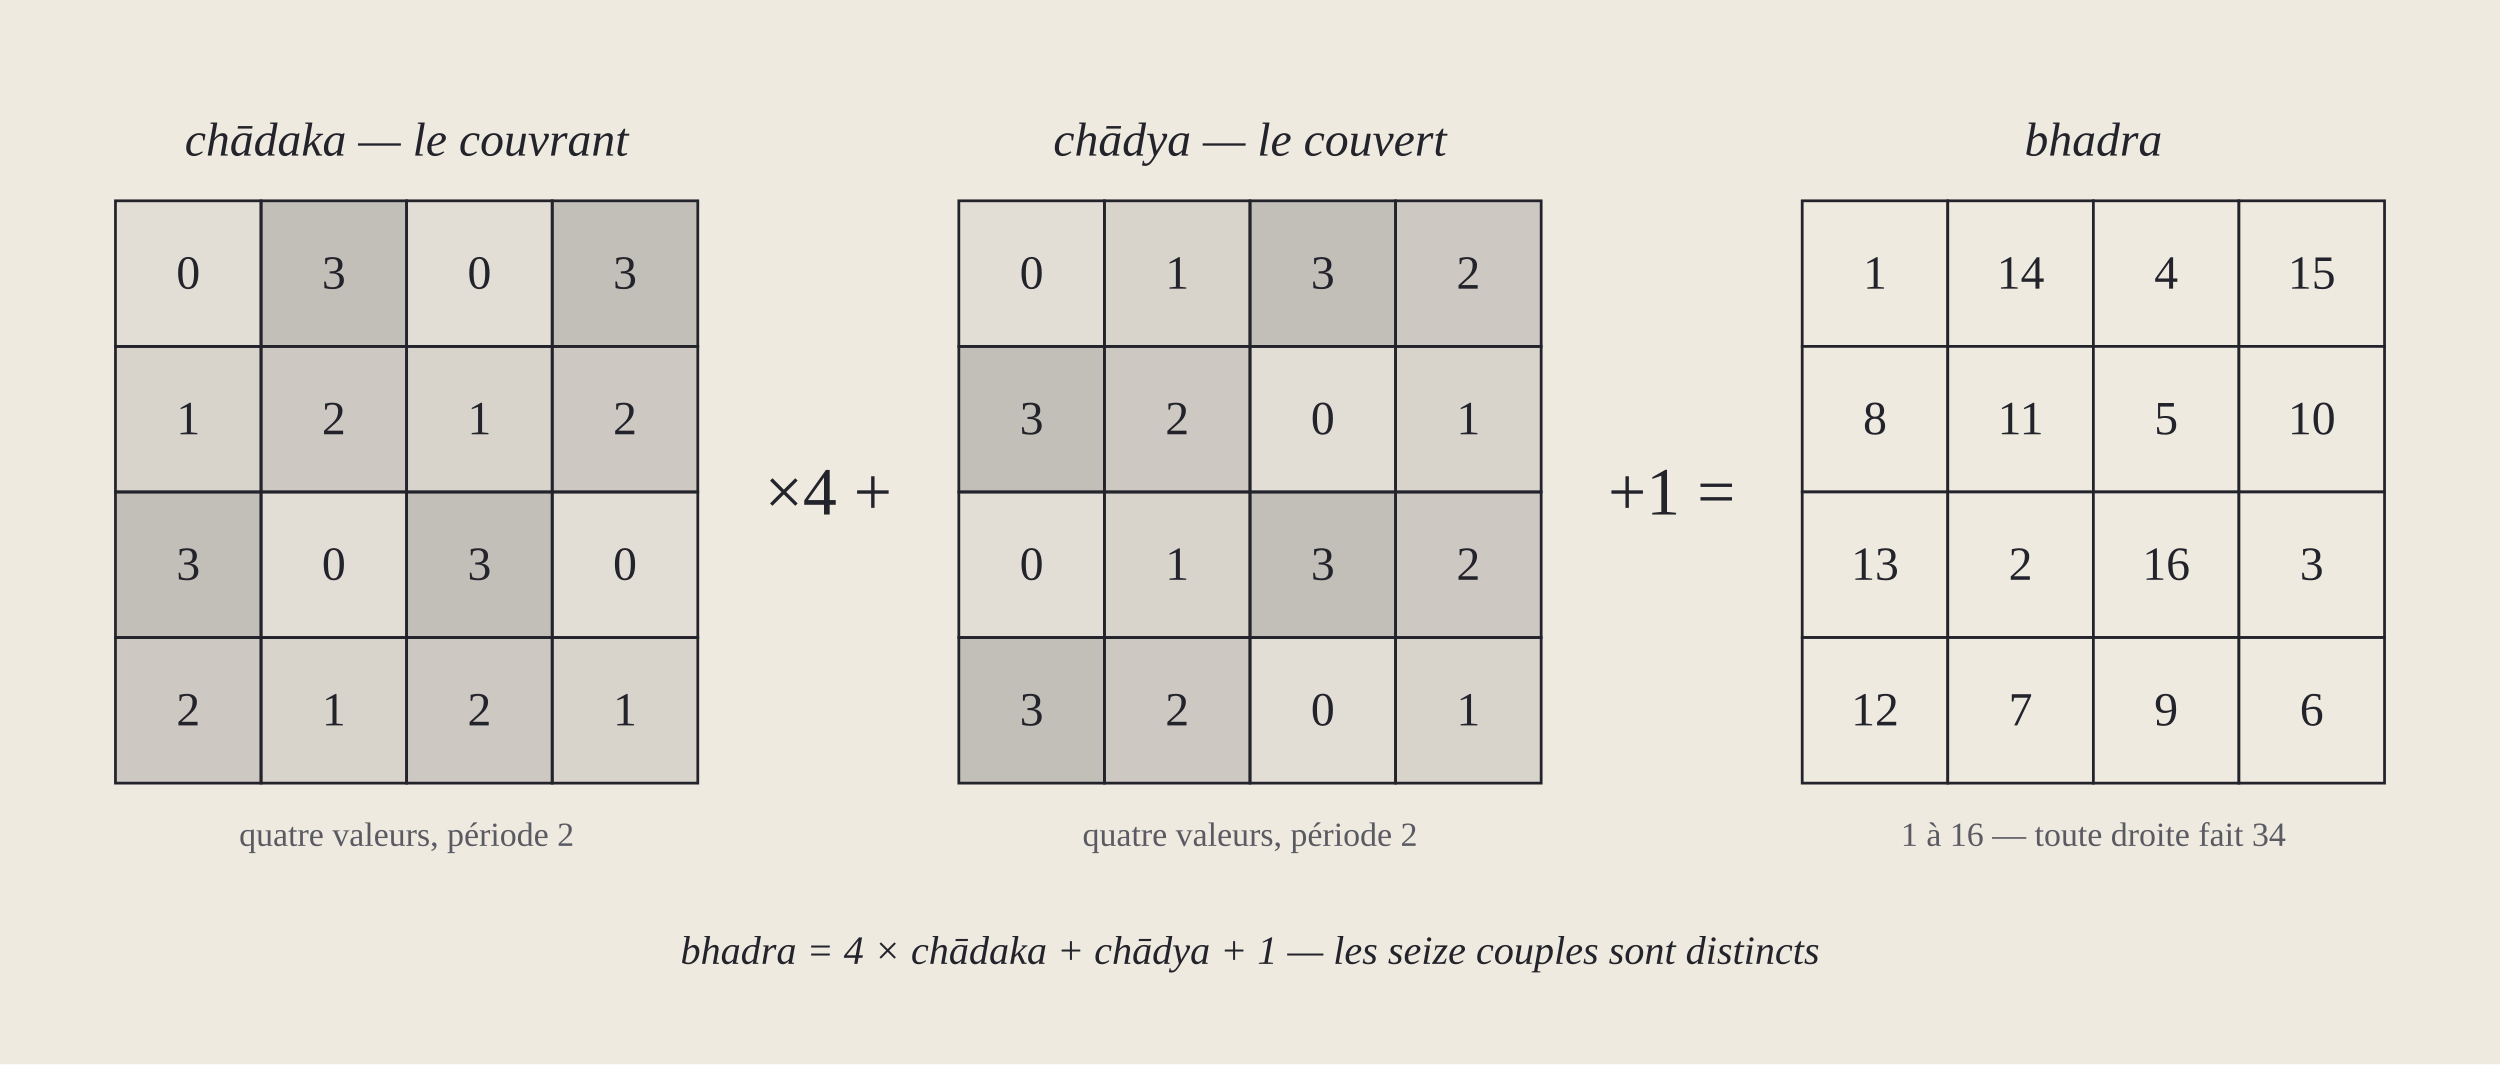
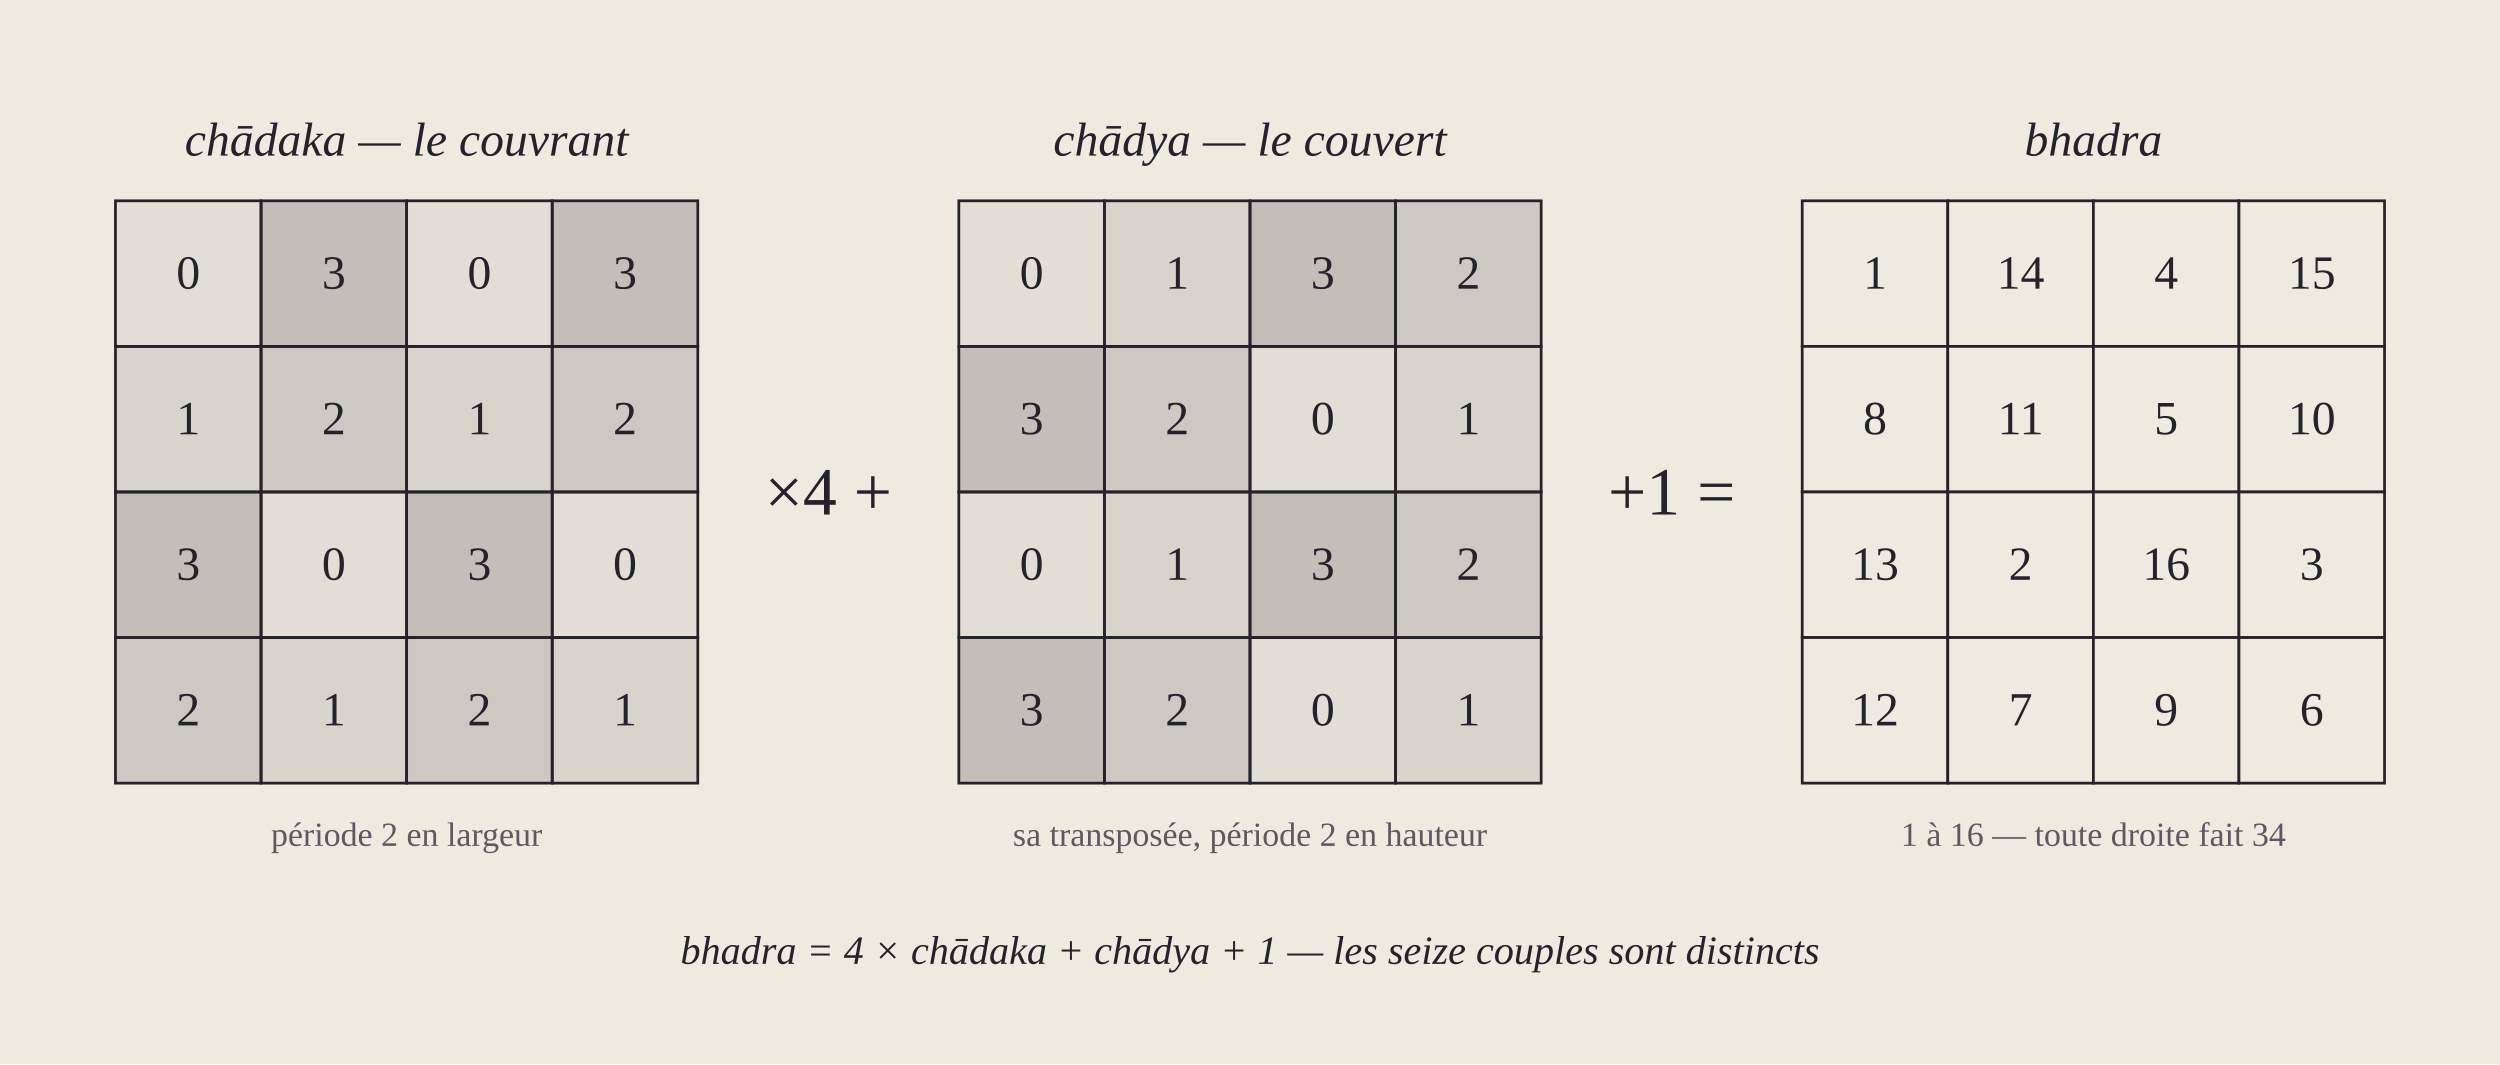
- <svg xmlns="http://www.w3.org/2000/svg" viewBox="0 0 996 424" width="996" height="424" role="img" aria-label="Deux trames de periode deux superposees donnant un carre pandiagonal d ordre 4 dont toute droite fait 34">
+ <svg xmlns="http://www.w3.org/2000/svg" viewBox="0 0 996 424" role="img" aria-label="Trois grilles de quatre sur quatre. À gauche le chādaka, dont les lignes se répètent de période deux en largeur. Au centre le chādya, sa transposée, de période deux en hauteur. À droite leur combinaison : les entiers de un à seize, dont les quatre lignes, les quatre colonnes et les huit diagonales brisées font toutes trente-quatre.">
  <style>
-   text{font-family:Georgia,'Times New Roman',serif;fill:#23232b}
+   text{font-family:inherit;fill:#23232b}
  .t{font-size:19px;text-anchor:middle;font-style:italic}
  .s{font-size:13.5px;text-anchor:middle;fill:#5a5a62}
  .n{font-size:19px;text-anchor:middle}
  .op{font-size:27px;text-anchor:middle}
  .f{font-size:16px;text-anchor:middle;font-style:italic}
</style>
  <rect width="996" height="424" fill="#efeae0" />
  <text x="162.0" y="62" class="t">chādaka — le couvrant</text>
-   <text x="162.0" y="337" class="s">quatre valeurs, période 2</text>
+   <text x="162.0" y="337" class="s">période 2 en largeur</text>
  <rect x="46" y="80" width="58" height="58" fill="rgba(35,35,43,0.060)" stroke="#23232b" stroke-width="1.1" />
  <text x="75.0" y="115.0" class="n">0</text>
  <rect x="104" y="80" width="58" height="58" fill="rgba(35,35,43,0.220)" stroke="#23232b" stroke-width="1.1" />
  <text x="133.0" y="115.0" class="n">3</text>
  <rect x="162" y="80" width="58" height="58" fill="rgba(35,35,43,0.060)" stroke="#23232b" stroke-width="1.1" />
  <text x="191.0" y="115.0" class="n">0</text>
  <rect x="220" y="80" width="58" height="58" fill="rgba(35,35,43,0.220)" stroke="#23232b" stroke-width="1.1" />
  <text x="249.0" y="115.0" class="n">3</text>
  <rect x="46" y="138" width="58" height="58" fill="rgba(35,35,43,0.113)" stroke="#23232b" stroke-width="1.1" />
  <text x="75.0" y="173.0" class="n">1</text>
  <rect x="104" y="138" width="58" height="58" fill="rgba(35,35,43,0.167)" stroke="#23232b" stroke-width="1.1" />
  <text x="133.0" y="173.0" class="n">2</text>
  <rect x="162" y="138" width="58" height="58" fill="rgba(35,35,43,0.113)" stroke="#23232b" stroke-width="1.1" />
  <text x="191.0" y="173.0" class="n">1</text>
  <rect x="220" y="138" width="58" height="58" fill="rgba(35,35,43,0.167)" stroke="#23232b" stroke-width="1.1" />
  <text x="249.0" y="173.0" class="n">2</text>
  <rect x="46" y="196" width="58" height="58" fill="rgba(35,35,43,0.220)" stroke="#23232b" stroke-width="1.1" />
  <text x="75.0" y="231.0" class="n">3</text>
  <rect x="104" y="196" width="58" height="58" fill="rgba(35,35,43,0.060)" stroke="#23232b" stroke-width="1.1" />
  <text x="133.0" y="231.0" class="n">0</text>
  <rect x="162" y="196" width="58" height="58" fill="rgba(35,35,43,0.220)" stroke="#23232b" stroke-width="1.1" />
  <text x="191.0" y="231.0" class="n">3</text>
  <rect x="220" y="196" width="58" height="58" fill="rgba(35,35,43,0.060)" stroke="#23232b" stroke-width="1.1" />
  <text x="249.0" y="231.0" class="n">0</text>
  <rect x="46" y="254" width="58" height="58" fill="rgba(35,35,43,0.167)" stroke="#23232b" stroke-width="1.1" />
  <text x="75.0" y="289.0" class="n">2</text>
  <rect x="104" y="254" width="58" height="58" fill="rgba(35,35,43,0.113)" stroke="#23232b" stroke-width="1.1" />
  <text x="133.0" y="289.0" class="n">1</text>
  <rect x="162" y="254" width="58" height="58" fill="rgba(35,35,43,0.167)" stroke="#23232b" stroke-width="1.1" />
  <text x="191.0" y="289.0" class="n">2</text>
  <rect x="220" y="254" width="58" height="58" fill="rgba(35,35,43,0.113)" stroke="#23232b" stroke-width="1.1" />
  <text x="249.0" y="289.0" class="n">1</text>
  <text x="498.0" y="62" class="t">chādya — le couvert</text>
-   <text x="498.0" y="337" class="s">quatre valeurs, période 2</text>
+   <text x="498.0" y="337" class="s">sa transposée, période 2 en hauteur</text>
  <rect x="382" y="80" width="58" height="58" fill="rgba(35,35,43,0.060)" stroke="#23232b" stroke-width="1.1" />
  <text x="411.0" y="115.0" class="n">0</text>
  <rect x="440" y="80" width="58" height="58" fill="rgba(35,35,43,0.113)" stroke="#23232b" stroke-width="1.1" />
  <text x="469.0" y="115.0" class="n">1</text>
  <rect x="498" y="80" width="58" height="58" fill="rgba(35,35,43,0.220)" stroke="#23232b" stroke-width="1.1" />
  <text x="527.0" y="115.0" class="n">3</text>
  <rect x="556" y="80" width="58" height="58" fill="rgba(35,35,43,0.167)" stroke="#23232b" stroke-width="1.1" />
  <text x="585.0" y="115.0" class="n">2</text>
  <rect x="382" y="138" width="58" height="58" fill="rgba(35,35,43,0.220)" stroke="#23232b" stroke-width="1.1" />
  <text x="411.0" y="173.0" class="n">3</text>
  <rect x="440" y="138" width="58" height="58" fill="rgba(35,35,43,0.167)" stroke="#23232b" stroke-width="1.1" />
  <text x="469.0" y="173.0" class="n">2</text>
  <rect x="498" y="138" width="58" height="58" fill="rgba(35,35,43,0.060)" stroke="#23232b" stroke-width="1.1" />
  <text x="527.0" y="173.0" class="n">0</text>
  <rect x="556" y="138" width="58" height="58" fill="rgba(35,35,43,0.113)" stroke="#23232b" stroke-width="1.1" />
  <text x="585.0" y="173.0" class="n">1</text>
  <rect x="382" y="196" width="58" height="58" fill="rgba(35,35,43,0.060)" stroke="#23232b" stroke-width="1.1" />
  <text x="411.0" y="231.0" class="n">0</text>
  <rect x="440" y="196" width="58" height="58" fill="rgba(35,35,43,0.113)" stroke="#23232b" stroke-width="1.1" />
  <text x="469.0" y="231.0" class="n">1</text>
  <rect x="498" y="196" width="58" height="58" fill="rgba(35,35,43,0.220)" stroke="#23232b" stroke-width="1.1" />
  <text x="527.0" y="231.0" class="n">3</text>
  <rect x="556" y="196" width="58" height="58" fill="rgba(35,35,43,0.167)" stroke="#23232b" stroke-width="1.1" />
  <text x="585.0" y="231.0" class="n">2</text>
  <rect x="382" y="254" width="58" height="58" fill="rgba(35,35,43,0.220)" stroke="#23232b" stroke-width="1.1" />
  <text x="411.0" y="289.0" class="n">3</text>
  <rect x="440" y="254" width="58" height="58" fill="rgba(35,35,43,0.167)" stroke="#23232b" stroke-width="1.1" />
  <text x="469.0" y="289.0" class="n">2</text>
  <rect x="498" y="254" width="58" height="58" fill="rgba(35,35,43,0.060)" stroke="#23232b" stroke-width="1.1" />
  <text x="527.0" y="289.0" class="n">0</text>
  <rect x="556" y="254" width="58" height="58" fill="rgba(35,35,43,0.113)" stroke="#23232b" stroke-width="1.1" />
  <text x="585.0" y="289.0" class="n">1</text>
  <text x="834.0" y="62" class="t">bhadra</text>
  <text x="834.0" y="337" class="s">1 à 16 — toute droite fait 34</text>
  <rect x="718" y="80" width="58" height="58" fill="#efeae0" stroke="#23232b" stroke-width="1.1" />
  <text x="747.0" y="115.0" class="n">1</text>
  <rect x="776" y="80" width="58" height="58" fill="#efeae0" stroke="#23232b" stroke-width="1.1" />
  <text x="805.0" y="115.0" class="n">14</text>
  <rect x="834" y="80" width="58" height="58" fill="#efeae0" stroke="#23232b" stroke-width="1.1" />
  <text x="863.0" y="115.0" class="n">4</text>
  <rect x="892" y="80" width="58" height="58" fill="#efeae0" stroke="#23232b" stroke-width="1.1" />
  <text x="921.0" y="115.0" class="n">15</text>
  <rect x="718" y="138" width="58" height="58" fill="#efeae0" stroke="#23232b" stroke-width="1.1" />
  <text x="747.0" y="173.0" class="n">8</text>
  <rect x="776" y="138" width="58" height="58" fill="#efeae0" stroke="#23232b" stroke-width="1.1" />
  <text x="805.0" y="173.0" class="n">11</text>
  <rect x="834" y="138" width="58" height="58" fill="#efeae0" stroke="#23232b" stroke-width="1.1" />
  <text x="863.0" y="173.0" class="n">5</text>
  <rect x="892" y="138" width="58" height="58" fill="#efeae0" stroke="#23232b" stroke-width="1.1" />
  <text x="921.0" y="173.0" class="n">10</text>
  <rect x="718" y="196" width="58" height="58" fill="#efeae0" stroke="#23232b" stroke-width="1.1" />
  <text x="747.0" y="231.0" class="n">13</text>
  <rect x="776" y="196" width="58" height="58" fill="#efeae0" stroke="#23232b" stroke-width="1.1" />
  <text x="805.0" y="231.0" class="n">2</text>
  <rect x="834" y="196" width="58" height="58" fill="#efeae0" stroke="#23232b" stroke-width="1.1" />
  <text x="863.0" y="231.0" class="n">16</text>
  <rect x="892" y="196" width="58" height="58" fill="#efeae0" stroke="#23232b" stroke-width="1.1" />
  <text x="921.0" y="231.0" class="n">3</text>
  <rect x="718" y="254" width="58" height="58" fill="#efeae0" stroke="#23232b" stroke-width="1.1" />
  <text x="747.0" y="289.0" class="n">12</text>
  <rect x="776" y="254" width="58" height="58" fill="#efeae0" stroke="#23232b" stroke-width="1.1" />
  <text x="805.0" y="289.0" class="n">7</text>
  <rect x="834" y="254" width="58" height="58" fill="#efeae0" stroke="#23232b" stroke-width="1.1" />
  <text x="863.0" y="289.0" class="n">9</text>
  <rect x="892" y="254" width="58" height="58" fill="#efeae0" stroke="#23232b" stroke-width="1.1" />
  <text x="921.0" y="289.0" class="n">6</text>
  <text x="330.0" y="205.0" class="op">×4  +</text>
  <text x="666.0" y="205.0" class="op">+1  =</text>
  <text x="498.0" y="384" class="f">bhadra = 4 × chādaka + chādya + 1 — les seize couples sont distincts</text>
</svg>
